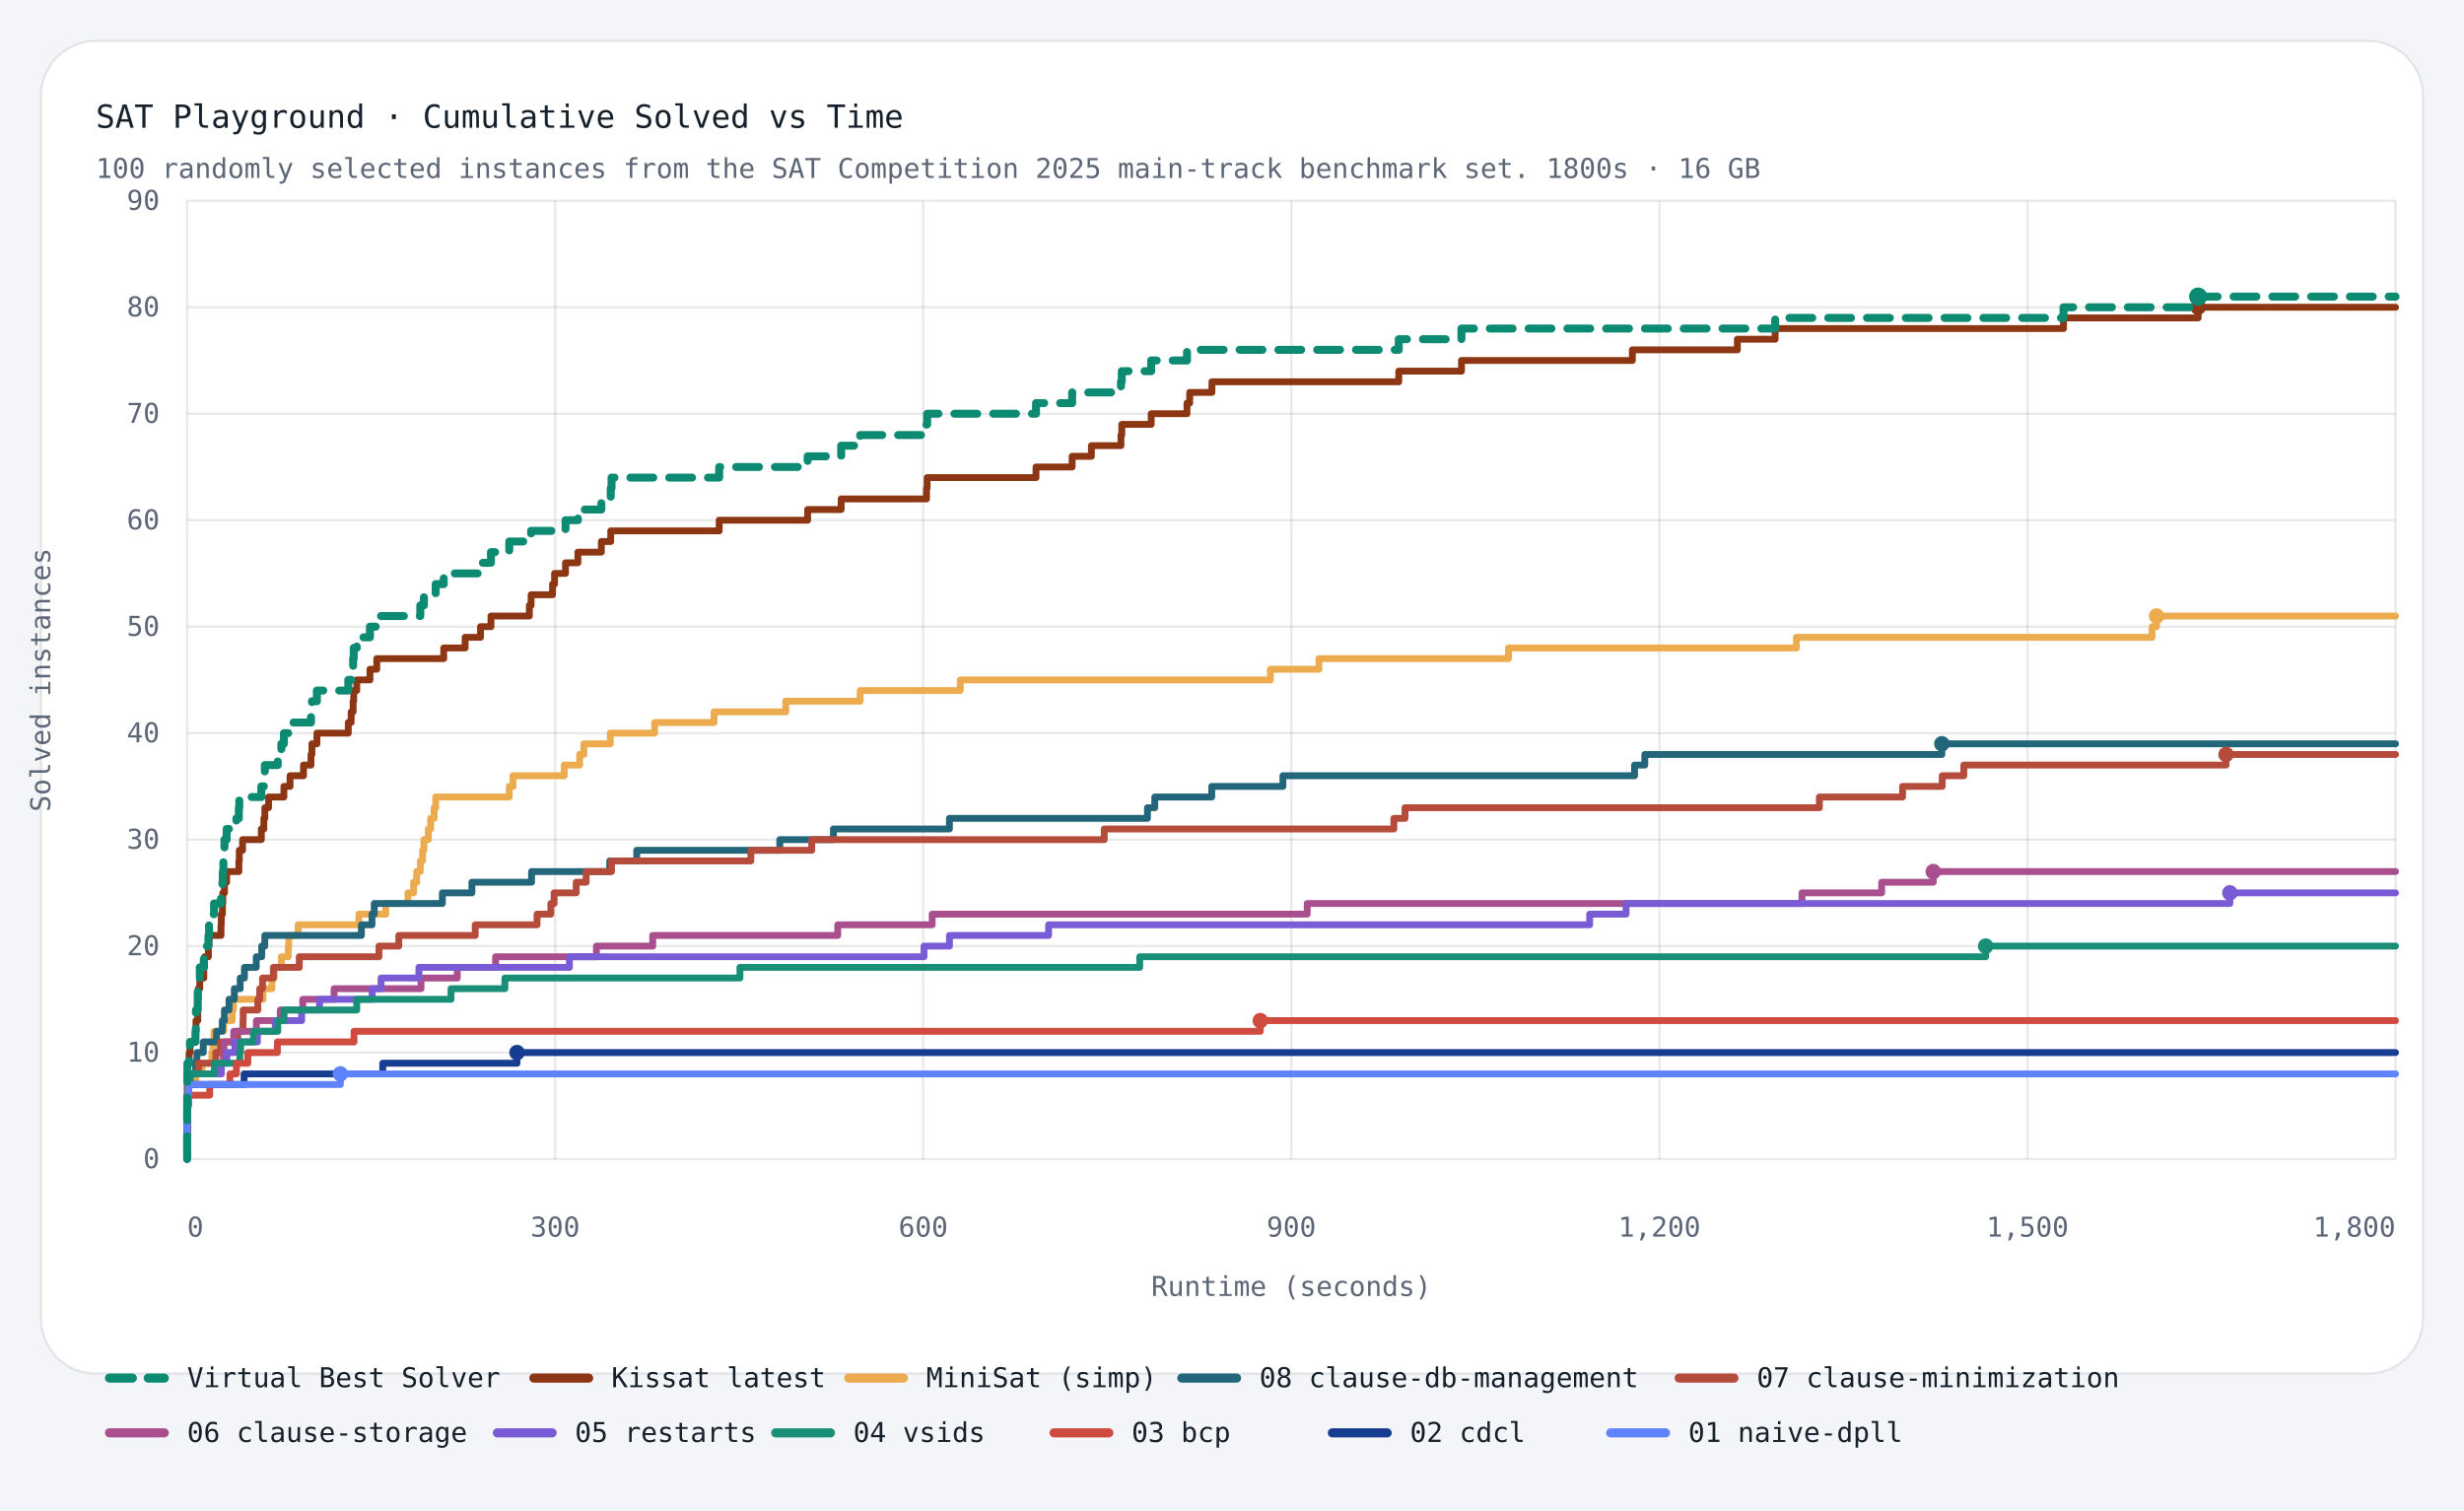
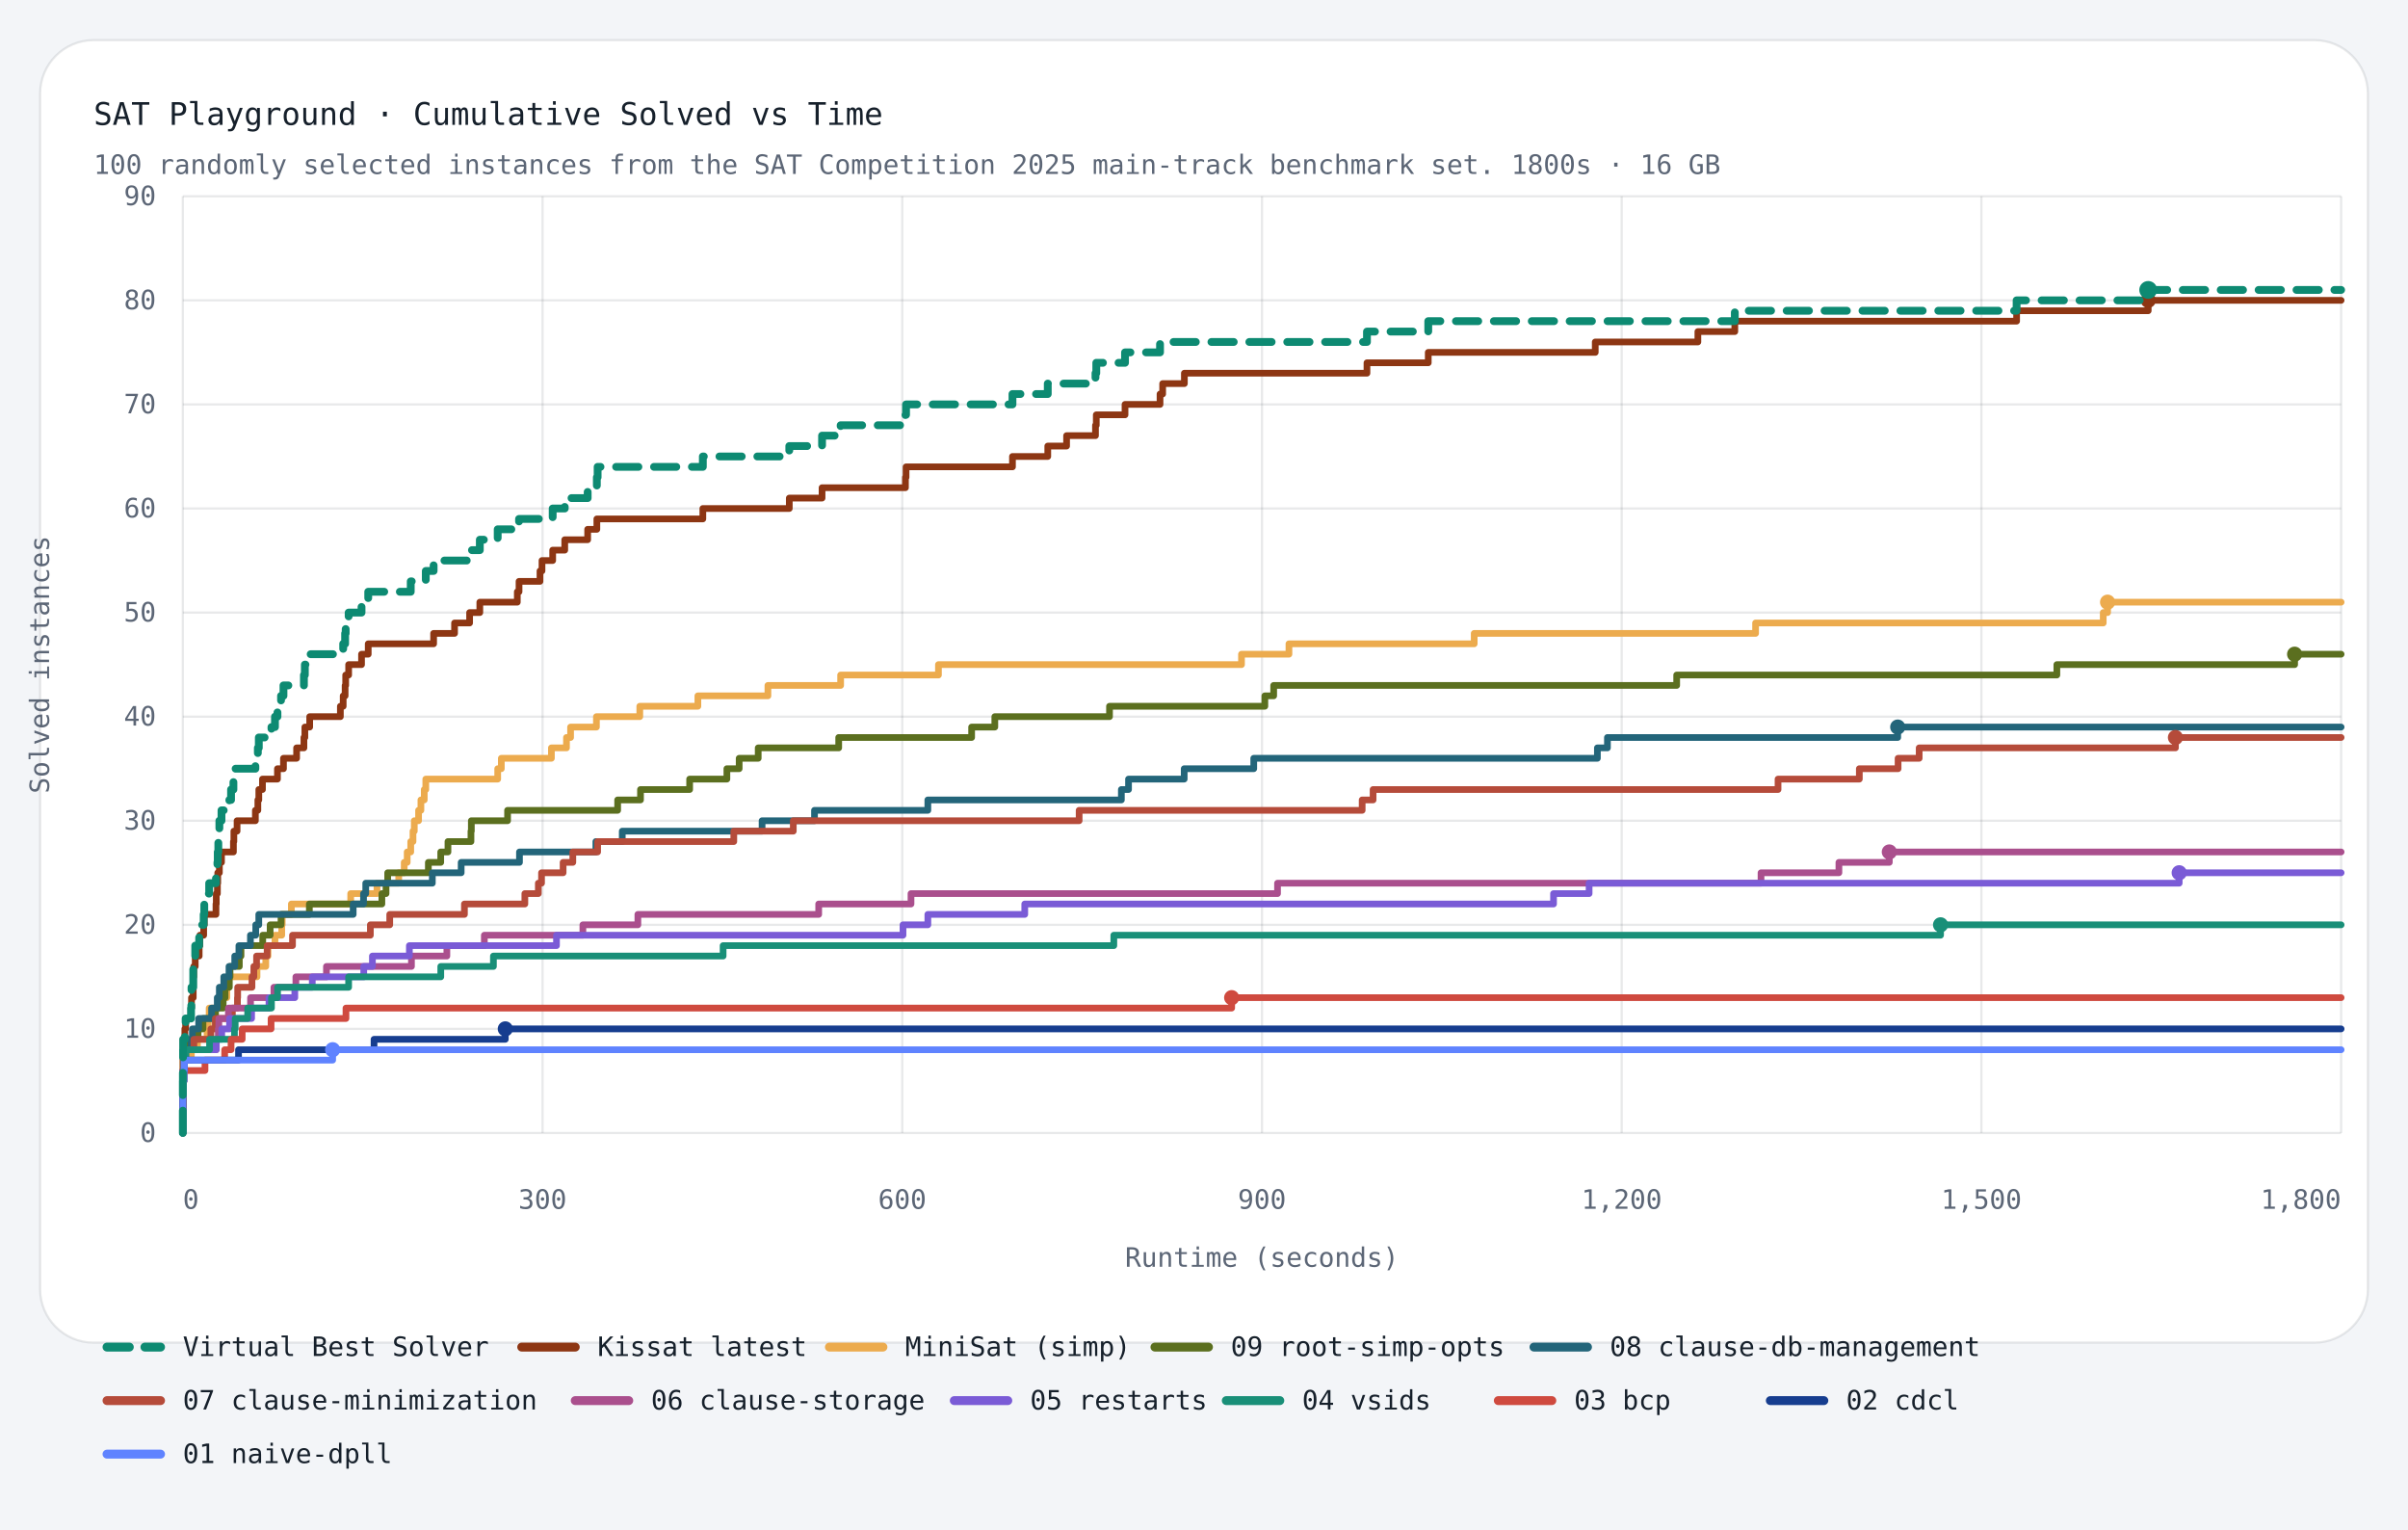
- <svg xmlns="http://www.w3.org/2000/svg" width="1080" height="662" viewBox="0 0 1080 662" fill="none">
+ <svg xmlns="http://www.w3.org/2000/svg" width="1080" height="686" viewBox="0 0 1080 686" fill="none">
  <rect width="100%" height="100%" fill="#f3f5f8" />
  <rect x="18" y="18" width="1044" height="584" rx="24" fill="#ffffff" stroke="rgba(22,32,43,0.10)" />
  <text x="42" y="56" fill="#16202b" font-family="IBM Plex Mono, monospace" font-size="14">SAT Playground · Cumulative Solved vs Time</text>
  <text x="42" y="78" fill="#5c6676" font-family="IBM Plex Mono, monospace" font-size="12">100 randomly selected instances from the SAT Competition 2025 main-track benchmark set. 1800s · 16 GB</text>
  <line x1="82.00" y1="88" x2="82.00" y2="508" stroke="rgba(22,32,43,0.10)" stroke-width="1" />
  <text x="82.00" y="542" fill="#5c6676" font-family="IBM Plex Mono, monospace" font-size="12" text-anchor="start">0</text>
  <line x1="243.33" y1="88" x2="243.33" y2="508" stroke="rgba(22,32,43,0.10)" stroke-width="1" />
  <text x="243.33" y="542" fill="#5c6676" font-family="IBM Plex Mono, monospace" font-size="12" text-anchor="middle">300</text>
  <line x1="404.67" y1="88" x2="404.67" y2="508" stroke="rgba(22,32,43,0.10)" stroke-width="1" />
  <text x="404.67" y="542" fill="#5c6676" font-family="IBM Plex Mono, monospace" font-size="12" text-anchor="middle">600</text>
  <line x1="566.00" y1="88" x2="566.00" y2="508" stroke="rgba(22,32,43,0.10)" stroke-width="1" />
  <text x="566.00" y="542" fill="#5c6676" font-family="IBM Plex Mono, monospace" font-size="12" text-anchor="middle">900</text>
  <line x1="727.33" y1="88" x2="727.33" y2="508" stroke="rgba(22,32,43,0.10)" stroke-width="1" />
  <text x="727.33" y="542" fill="#5c6676" font-family="IBM Plex Mono, monospace" font-size="12" text-anchor="middle">1,200</text>
  <line x1="888.67" y1="88" x2="888.67" y2="508" stroke="rgba(22,32,43,0.10)" stroke-width="1" />
  <text x="888.67" y="542" fill="#5c6676" font-family="IBM Plex Mono, monospace" font-size="12" text-anchor="middle">1,500</text>
  <line x1="1050.00" y1="88" x2="1050.00" y2="508" stroke="rgba(22,32,43,0.10)" stroke-width="1" />
  <text x="1050.00" y="542" fill="#5c6676" font-family="IBM Plex Mono, monospace" font-size="12" text-anchor="end">1,800</text>
  <line x1="82" y1="508.00" x2="1050" y2="508.00" stroke="rgba(22,32,43,0.10)" stroke-width="1" />
  <text x="70" y="512.00" fill="#5c6676" font-family="IBM Plex Mono, monospace" font-size="12" text-anchor="end">0</text>
  <line x1="82" y1="461.33" x2="1050" y2="461.33" stroke="rgba(22,32,43,0.10)" stroke-width="1" />
  <text x="70" y="465.33" fill="#5c6676" font-family="IBM Plex Mono, monospace" font-size="12" text-anchor="end">10</text>
  <line x1="82" y1="414.67" x2="1050" y2="414.67" stroke="rgba(22,32,43,0.10)" stroke-width="1" />
  <text x="70" y="418.67" fill="#5c6676" font-family="IBM Plex Mono, monospace" font-size="12" text-anchor="end">20</text>
  <line x1="82" y1="368.00" x2="1050" y2="368.00" stroke="rgba(22,32,43,0.10)" stroke-width="1" />
  <text x="70" y="372.00" fill="#5c6676" font-family="IBM Plex Mono, monospace" font-size="12" text-anchor="end">30</text>
  <line x1="82" y1="321.33" x2="1050" y2="321.33" stroke="rgba(22,32,43,0.10)" stroke-width="1" />
  <text x="70" y="325.33" fill="#5c6676" font-family="IBM Plex Mono, monospace" font-size="12" text-anchor="end">40</text>
  <line x1="82" y1="274.67" x2="1050" y2="274.67" stroke="rgba(22,32,43,0.10)" stroke-width="1" />
  <text x="70" y="278.67" fill="#5c6676" font-family="IBM Plex Mono, monospace" font-size="12" text-anchor="end">50</text>
  <line x1="82" y1="228.00" x2="1050" y2="228.00" stroke="rgba(22,32,43,0.10)" stroke-width="1" />
  <text x="70" y="232.00" fill="#5c6676" font-family="IBM Plex Mono, monospace" font-size="12" text-anchor="end">60</text>
  <line x1="82" y1="181.33" x2="1050" y2="181.33" stroke="rgba(22,32,43,0.10)" stroke-width="1" />
  <text x="70" y="185.33" fill="#5c6676" font-family="IBM Plex Mono, monospace" font-size="12" text-anchor="end">70</text>
  <line x1="82" y1="134.67" x2="1050" y2="134.67" stroke="rgba(22,32,43,0.10)" stroke-width="1" />
  <text x="70" y="138.67" fill="#5c6676" font-family="IBM Plex Mono, monospace" font-size="12" text-anchor="end">80</text>
  <line x1="82" y1="88.00" x2="1050" y2="88.00" stroke="rgba(22,32,43,0.10)" stroke-width="1" />
  <text x="70" y="92.00" fill="#5c6676" font-family="IBM Plex Mono, monospace" font-size="12" text-anchor="end">90</text>
  <text x="566.00" y="568" fill="#5c6676" font-family="IBM Plex Mono, monospace" font-size="12" text-anchor="middle">Runtime (seconds)</text>
  <text x="22" y="298.00" fill="#5c6676" font-family="IBM Plex Mono, monospace" font-size="12" text-anchor="middle" transform="rotate(-90 22 298.00)">Solved instances</text>
  <path d="M 82.00 508.00 L 82.00 508.00 L 82.00 503.33 L 82.00 503.33 L 82.00 498.67 L 82.00 498.67 L 82.00 494.00 L 82.00 494.00 L 82.00 489.33 L 82.00 489.33 L 82.00 484.67 L 82.03 484.67 L 82.03 480.00 L 82.06 480.00 L 82.06 475.33 L 82.10 475.33 L 82.10 470.67 L 82.15 470.67 L 82.15 466.00 L 82.91 466.00 L 82.91 461.33 L 83.27 461.33 L 83.27 456.67 L 85.68 456.67 L 85.68 452.00 L 85.89 452.00 L 85.89 447.33 L 86.67 447.33 L 86.67 442.67 L 86.67 442.67 L 86.67 438.00 L 86.90 438.00 L 86.90 433.33 L 87.56 433.33 L 87.56 428.67 L 89.33 428.67 L 89.33 424.00 L 89.65 424.00 L 89.65 419.33 L 91.35 419.33 L 91.35 414.67 L 91.62 414.67 L 91.62 410.00 L 96.86 410.00 L 96.86 405.33 L 97.00 405.33 L 97.00 400.67 L 97.51 400.67 L 97.51 396.00 L 97.66 396.00 L 97.66 391.33 L 98.39 391.33 L 98.39 386.67 L 99.34 386.67 L 99.34 382.00 L 104.69 382.00 L 104.69 377.33 L 104.89 377.33 L 104.89 372.67 L 106.33 372.67 L 106.33 368.00 L 114.54 368.00 L 114.54 363.33 L 115.65 363.33 L 115.65 358.67 L 116.08 358.67 L 116.08 354.00 L 117.72 354.00 L 117.72 349.33 L 124.44 349.33 L 124.44 344.67 L 127.14 344.67 L 127.14 340.00 L 133.03 340.00 L 133.03 335.33 L 136.31 335.33 L 136.31 330.67 L 136.73 330.67 L 136.73 326.00 L 138.90 326.00 L 138.90 321.33 L 152.66 321.33 L 152.66 316.67 L 153.92 316.67 L 153.92 312.00 L 154.79 312.00 L 154.79 307.33 L 155.04 307.33 L 155.04 302.67 L 156.37 302.67 L 156.37 298.00 L 162.15 298.00 L 162.15 293.33 L 165.15 293.33 L 165.15 288.67 L 194.48 288.67 L 194.48 284.00 L 203.87 284.00 L 203.87 279.33 L 210.62 279.33 L 210.62 274.67 L 215.20 274.67 L 215.20 270.00 L 232.02 270.00 L 232.02 265.33 L 232.79 265.33 L 232.79 260.67 L 242.19 260.67 L 242.19 256.00 L 243.09 256.00 L 243.09 251.33 L 247.88 251.33 L 247.88 246.67 L 253.29 246.67 L 253.29 242.00 L 263.57 242.00 L 263.57 237.33 L 267.69 237.33 L 267.69 232.67 L 315.23 232.67 L 315.23 228.00 L 354.00 228.00 L 354.00 223.33 L 368.70 223.33 L 368.70 218.67 L 406.10 218.67 L 406.10 214.00 L 406.37 214.00 L 406.37 209.33 L 454.10 209.33 L 454.10 204.67 L 469.93 204.67 L 469.93 200.00 L 478.37 200.00 L 478.37 195.33 L 491.33 195.33 L 491.33 190.67 L 491.69 190.67 L 491.69 186.00 L 504.58 186.00 L 504.58 181.33 L 520.28 181.33 L 520.28 176.67 L 521.46 176.67 L 521.46 172.00 L 531.20 172.00 L 531.20 167.33 L 613.09 167.33 L 613.09 162.67 L 640.58 162.67 L 640.58 158.00 L 715.48 158.00 L 715.48 153.33 L 761.51 153.33 L 761.51 148.67 L 778.07 148.67 L 778.07 144.00 L 904.46 144.00 L 904.46 139.33 L 963.48 139.33 L 963.48 134.67 L 1050.00 134.67" stroke="#8d3613" stroke-width="3" stroke-linejoin="round" stroke-linecap="round" />
  <circle cx="963.48" cy="134.67" r="3.4" fill="#8d3613" />
  <path d="M 82.00 508.00 L 82.00 508.00 L 82.00 503.33 L 82.00 503.33 L 82.00 498.67 L 82.00 498.67 L 82.00 494.00 L 82.00 494.00 L 82.00 489.33 L 82.04 489.33 L 82.04 484.67 L 82.09 484.67 L 82.09 480.00 L 82.19 480.00 L 82.19 475.33 L 85.81 475.33 L 85.81 470.67 L 88.55 470.67 L 88.55 466.00 L 92.88 466.00 L 92.88 461.33 L 93.41 461.33 L 93.41 456.67 L 93.81 456.67 L 93.81 452.00 L 98.04 452.00 L 98.04 447.33 L 101.76 447.33 L 101.76 442.67 L 102.28 442.67 L 102.28 438.00 L 115.27 438.00 L 115.27 433.33 L 119.20 433.33 L 119.20 428.67 L 120.18 428.67 L 120.18 424.00 L 123.33 424.00 L 123.33 419.33 L 126.36 419.33 L 126.36 414.67 L 126.57 414.67 L 126.57 410.00 L 130.68 410.00 L 130.68 405.33 L 157.29 405.33 L 157.29 400.67 L 169.08 400.67 L 169.08 396.00 L 178.83 396.00 L 178.83 391.33 L 181.29 391.33 L 181.29 386.67 L 182.63 386.67 L 182.63 382.00 L 184.22 382.00 L 184.22 377.33 L 185.23 377.33 L 185.23 372.67 L 185.81 372.67 L 185.81 368.00 L 187.73 368.00 L 187.73 363.33 L 188.78 363.33 L 188.78 358.67 L 190.28 358.67 L 190.28 354.00 L 190.97 354.00 L 190.97 349.33 L 223.22 349.33 L 223.22 344.67 L 224.85 344.67 L 224.85 340.00 L 247.31 340.00 L 247.31 335.33 L 254.07 335.33 L 254.07 330.67 L 255.91 330.67 L 255.91 326.00 L 267.50 326.00 L 267.50 321.33 L 286.95 321.33 L 286.95 316.67 L 313.00 316.67 L 313.00 312.00 L 344.41 312.00 L 344.41 307.33 L 377.03 307.33 L 377.03 302.67 L 420.90 302.67 L 420.90 298.00 L 556.82 298.00 L 556.82 293.33 L 578.10 293.33 L 578.10 288.67 L 661.19 288.67 L 661.19 284.00 L 787.39 284.00 L 787.39 279.33 L 943.31 279.33 L 943.31 274.67 L 945.26 274.67 L 945.26 270.00 L 1050.00 270.00" stroke="#ecab4e" stroke-width="3" stroke-linejoin="round" stroke-linecap="round" />
  <circle cx="945.26" cy="270.00" r="3.4" fill="#ecab4e" />
+   <path d="M 82.00 508.00 L 82.00 508.00 L 82.00 503.33 L 82.00 503.33 L 82.00 498.67 L 82.01 498.67 L 82.01 494.00 L 82.01 494.00 L 82.01 489.33 L 82.01 489.33 L 82.01 484.67 L 82.03 484.67 L 82.03 480.00 L 82.25 480.00 L 82.25 475.33 L 82.63 475.33 L 82.63 470.67 L 85.14 470.67 L 85.14 466.00 L 88.84 466.00 L 88.84 461.33 L 91.03 461.33 L 91.03 456.67 L 96.69 456.67 L 96.69 452.00 L 100.10 452.00 L 100.10 447.33 L 100.93 447.33 L 100.93 442.67 L 102.86 442.67 L 102.86 438.00 L 103.17 438.00 L 103.17 433.33 L 107.34 433.33 L 107.34 428.67 L 108.08 428.67 L 108.08 424.00 L 117.83 424.00 L 117.83 419.33 L 121.16 419.33 L 121.16 414.67 L 126.05 414.67 L 126.05 410.00 L 138.75 410.00 L 138.75 405.33 L 171.27 405.33 L 171.27 400.67 L 173.14 400.67 L 173.14 396.00 L 173.88 396.00 L 173.88 391.33 L 192.12 391.33 L 192.12 386.67 L 197.67 386.67 L 197.67 382.00 L 200.91 382.00 L 200.91 377.33 L 211.23 377.33 L 211.23 372.67 L 211.40 372.67 L 211.40 368.00 L 227.65 368.00 L 227.65 363.33 L 277.02 363.33 L 277.02 358.67 L 287.27 358.67 L 287.27 354.00 L 309.31 354.00 L 309.31 349.33 L 326.01 349.33 L 326.01 344.67 L 331.52 344.67 L 331.52 340.00 L 340.06 340.00 L 340.06 335.33 L 376.16 335.33 L 376.16 330.67 L 435.78 330.67 L 435.78 326.00 L 446.18 326.00 L 446.18 321.33 L 497.62 321.33 L 497.62 316.67 L 567.29 316.67 L 567.29 312.00 L 571.25 312.00 L 571.25 307.33 L 752.00 307.33 L 752.00 302.67 L 922.51 302.67 L 922.51 298.00 L 1029.15 298.00 L 1029.15 293.33 L 1050.00 293.33" stroke="#5b6f1f" stroke-width="3" stroke-linejoin="round" stroke-linecap="round" />
+   <circle cx="1029.15" cy="293.33" r="3.4" fill="#5b6f1f" />
  <path d="M 82.00 508.00 L 82.00 508.00 L 82.00 503.33 L 82.01 503.33 L 82.01 498.67 L 82.01 498.67 L 82.01 494.00 L 82.01 494.00 L 82.01 489.33 L 82.01 489.33 L 82.01 484.67 L 82.16 484.67 L 82.16 480.00 L 82.28 480.00 L 82.28 475.33 L 82.60 475.33 L 82.60 470.67 L 85.76 470.67 L 85.76 466.00 L 86.28 466.00 L 86.28 461.33 L 89.09 461.33 L 89.09 456.67 L 94.89 456.67 L 94.89 452.00 L 97.45 452.00 L 97.45 447.33 L 98.37 447.33 L 98.37 442.67 L 100.37 442.67 L 100.37 438.00 L 102.71 438.00 L 102.71 433.33 L 105.28 433.33 L 105.28 428.67 L 107.15 428.67 L 107.15 424.00 L 112.32 424.00 L 112.32 419.33 L 114.70 419.33 L 114.70 414.67 L 116.07 414.67 L 116.07 410.00 L 158.40 410.00 L 158.40 405.33 L 163.04 405.33 L 163.04 400.67 L 164.04 400.67 L 164.04 396.00 L 193.90 396.00 L 193.90 391.33 L 206.84 391.33 L 206.84 386.67 L 232.99 386.67 L 232.99 382.00 L 267.25 382.00 L 267.25 377.33 L 279.09 377.33 L 279.09 372.67 L 341.80 372.67 L 341.80 368.00 L 365.31 368.00 L 365.31 363.33 L 416.14 363.33 L 416.14 358.67 L 502.94 358.67 L 502.94 354.00 L 506.15 354.00 L 506.15 349.33 L 531.12 349.33 L 531.12 344.67 L 562.31 344.67 L 562.31 340.00 L 716.44 340.00 L 716.44 335.33 L 720.94 335.33 L 720.94 330.67 L 851.14 330.67 L 851.14 326.00 L 1050.00 326.00" stroke="#23657a" stroke-width="3" stroke-linejoin="round" stroke-linecap="round" />
  <circle cx="851.14" cy="326.00" r="3.4" fill="#23657a" />
  <path d="M 82.00 508.00 L 82.00 508.00 L 82.00 503.33 L 82.01 503.33 L 82.01 498.67 L 82.01 498.67 L 82.01 494.00 L 82.01 494.00 L 82.01 489.33 L 82.01 489.33 L 82.01 484.67 L 82.03 484.67 L 82.03 480.00 L 82.32 480.00 L 82.32 475.33 L 82.59 475.33 L 82.59 470.67 L 86.95 470.67 L 86.95 466.00 L 94.58 466.00 L 94.58 461.33 L 96.57 461.33 L 96.57 456.67 L 104.22 456.67 L 104.22 452.00 L 106.50 452.00 L 106.50 447.33 L 106.60 447.33 L 106.60 442.67 L 113.01 442.67 L 113.01 438.00 L 113.84 438.00 L 113.84 433.33 L 115.07 433.33 L 115.07 428.67 L 119.81 428.67 L 119.81 424.00 L 131.19 424.00 L 131.19 419.33 L 166.11 419.33 L 166.11 414.67 L 174.80 414.67 L 174.80 410.00 L 208.30 410.00 L 208.30 405.33 L 235.40 405.33 L 235.40 400.67 L 241.45 400.67 L 241.45 396.00 L 242.88 396.00 L 242.88 391.33 L 252.56 391.33 L 252.56 386.67 L 256.91 386.67 L 256.91 382.00 L 268.04 382.00 L 268.04 377.33 L 329.11 377.33 L 329.11 372.67 L 355.79 372.67 L 355.79 368.00 L 484.00 368.00 L 484.00 363.33 L 610.94 363.33 L 610.94 358.67 L 615.84 358.67 L 615.84 354.00 L 797.46 354.00 L 797.46 349.33 L 833.92 349.33 L 833.92 344.67 L 851.30 344.67 L 851.30 340.00 L 860.76 340.00 L 860.76 335.33 L 975.70 335.33 L 975.70 330.67 L 1050.00 330.67" stroke="#b54b3a" stroke-width="3" stroke-linejoin="round" stroke-linecap="round" />
  <circle cx="975.70" cy="330.67" r="3.4" fill="#b54b3a" />
  <path d="M 82.00 508.00 L 82.00 508.00 L 82.00 503.33 L 82.01 503.33 L 82.01 498.67 L 82.01 498.67 L 82.01 494.00 L 82.01 494.00 L 82.01 489.33 L 82.01 489.33 L 82.01 484.67 L 82.09 484.67 L 82.09 480.00 L 82.62 480.00 L 82.62 475.33 L 83.24 475.33 L 83.24 470.67 L 97.02 470.67 L 97.02 466.00 L 97.92 466.00 L 97.92 461.33 L 98.15 461.33 L 98.15 456.67 L 102.44 456.67 L 102.44 452.00 L 112.37 452.00 L 112.37 447.33 L 122.85 447.33 L 122.85 442.67 L 132.70 442.67 L 132.70 438.00 L 146.42 438.00 L 146.42 433.33 L 184.54 433.33 L 184.54 428.67 L 200.42 428.67 L 200.42 424.00 L 217.23 424.00 L 217.23 419.33 L 261.42 419.33 L 261.42 414.67 L 286.09 414.67 L 286.09 410.00 L 367.19 410.00 L 367.19 405.33 L 408.59 405.33 L 408.59 400.67 L 572.98 400.67 L 572.98 396.00 L 789.83 396.00 L 789.83 391.33 L 824.76 391.33 L 824.76 386.67 L 847.37 386.67 L 847.37 382.00 L 1050.00 382.00" stroke="#aa4f8d" stroke-width="3" stroke-linejoin="round" stroke-linecap="round" />
  <circle cx="847.37" cy="382.00" r="3.4" fill="#aa4f8d" />
  <path d="M 82.00 508.00 L 82.00 508.00 L 82.00 503.33 L 82.01 503.33 L 82.01 498.67 L 82.01 498.67 L 82.01 494.00 L 82.01 494.00 L 82.01 489.33 L 82.02 489.33 L 82.02 484.67 L 82.10 484.67 L 82.10 480.00 L 82.60 480.00 L 82.60 475.33 L 83.05 475.33 L 83.05 470.67 L 96.96 470.67 L 96.96 466.00 L 99.45 466.00 L 99.45 461.33 L 102.95 461.33 L 102.95 456.67 L 112.84 456.67 L 112.84 452.00 L 120.64 452.00 L 120.64 447.33 L 132.22 447.33 L 132.22 442.67 L 140.06 442.67 L 140.06 438.00 L 163.14 438.00 L 163.14 433.33 L 167.03 433.33 L 167.03 428.67 L 183.61 428.67 L 183.61 424.00 L 249.59 424.00 L 249.59 419.33 L 405.00 419.33 L 405.00 414.67 L 416.15 414.67 L 416.15 410.00 L 459.61 410.00 L 459.61 405.33 L 696.77 405.33 L 696.77 400.67 L 712.72 400.67 L 712.72 396.00 L 977.38 396.00 L 977.38 391.33 L 1050.00 391.33" stroke="#7a5bd6" stroke-width="3" stroke-linejoin="round" stroke-linecap="round" />
  <circle cx="977.38" cy="391.33" r="3.4" fill="#7a5bd6" />
  <path d="M 82.00 508.00 L 82.00 508.00 L 82.00 503.33 L 82.01 503.33 L 82.01 498.67 L 82.01 498.67 L 82.01 494.00 L 82.01 494.00 L 82.01 489.33 L 82.01 489.33 L 82.01 484.67 L 82.45 484.67 L 82.45 480.00 L 82.59 480.00 L 82.59 475.33 L 83.40 475.33 L 83.40 470.67 L 93.99 470.67 L 93.99 466.00 L 105.15 466.00 L 105.15 461.33 L 105.48 461.33 L 105.48 456.67 L 111.08 456.67 L 111.08 452.00 L 121.75 452.00 L 121.75 447.33 L 124.48 447.33 L 124.48 442.67 L 156.36 442.67 L 156.36 438.00 L 197.69 438.00 L 197.69 433.33 L 221.30 433.33 L 221.30 428.67 L 324.32 428.67 L 324.32 424.00 L 499.55 424.00 L 499.55 419.33 L 870.35 419.33 L 870.35 414.67 L 1050.00 414.67" stroke="#198f78" stroke-width="3" stroke-linejoin="round" stroke-linecap="round" />
  <circle cx="870.35" cy="414.67" r="3.4" fill="#198f78" />
  <path d="M 82.00 508.00 L 82.00 508.00 L 82.00 503.33 L 82.00 503.33 L 82.00 498.67 L 82.00 498.67 L 82.00 494.00 L 82.00 494.00 L 82.00 489.33 L 82.01 489.33 L 82.01 484.67 L 82.56 484.67 L 82.56 480.00 L 91.94 480.00 L 91.94 475.33 L 100.77 475.33 L 100.77 470.67 L 103.63 470.67 L 103.63 466.00 L 108.62 466.00 L 108.62 461.33 L 121.58 461.33 L 121.58 456.67 L 155.17 456.67 L 155.17 452.00 L 552.41 452.00 L 552.41 447.33 L 1050.00 447.33" stroke="#cf4a3f" stroke-width="3" stroke-linejoin="round" stroke-linecap="round" />
  <circle cx="552.41" cy="447.33" r="3.4" fill="#cf4a3f" />
  <path d="M 82.00 508.00 L 82.00 508.00 L 82.00 503.33 L 82.00 503.33 L 82.00 498.67 L 82.00 498.67 L 82.00 494.00 L 82.01 494.00 L 82.01 489.33 L 82.01 489.33 L 82.01 484.67 L 82.45 484.67 L 82.45 480.00 L 82.69 480.00 L 82.69 475.33 L 106.98 475.33 L 106.98 470.67 L 167.76 470.67 L 167.76 466.00 L 226.63 466.00 L 226.63 461.33 L 1050.00 461.33" stroke="#163d8f" stroke-width="3" stroke-linejoin="round" stroke-linecap="round" />
  <circle cx="226.63" cy="461.33" r="3.4" fill="#163d8f" />
  <path d="M 82.00 508.00 L 82.00 508.00 L 82.00 503.33 L 82.01 503.33 L 82.01 498.67 L 82.01 498.67 L 82.01 494.00 L 82.01 494.00 L 82.01 489.33 L 82.01 489.33 L 82.01 484.67 L 82.53 484.67 L 82.53 480.00 L 82.68 480.00 L 82.68 475.33 L 149.20 475.33 L 149.20 470.67 L 1050.00 470.67" stroke="#5f83ff" stroke-width="3" stroke-linejoin="round" stroke-linecap="round" />
  <circle cx="149.20" cy="470.67" r="3.4" fill="#5f83ff" />
-   <path d="M 82.00 508.00 L 82.00 508.00 L 82.00 503.33 L 82.00 503.33 L 82.00 498.67 L 82.00 498.67 L 82.00 494.00 L 82.00 494.00 L 82.00 489.33 L 82.00 489.33 L 82.00 484.67 L 82.03 484.67 L 82.03 480.00 L 82.04 480.00 L 82.04 475.33 L 82.10 475.33 L 82.10 470.67 L 82.15 470.67 L 82.15 466.00 L 82.91 466.00 L 82.91 461.33 L 83.27 461.33 L 83.27 456.67 L 85.68 456.67 L 85.68 452.00 L 85.81 452.00 L 85.81 447.33 L 85.89 447.33 L 85.89 442.67 L 86.67 442.67 L 86.67 438.00 L 86.67 438.00 L 86.67 433.33 L 86.90 433.33 L 86.90 428.67 L 87.56 428.67 L 87.56 424.00 L 89.33 424.00 L 89.33 419.33 L 89.65 419.33 L 89.65 414.67 L 91.35 414.67 L 91.35 410.00 L 91.62 410.00 L 91.62 405.33 L 93.41 405.33 L 93.41 400.67 L 93.81 400.67 L 93.81 396.00 L 96.86 396.00 L 96.86 391.33 L 97.51 391.33 L 97.51 386.67 L 97.66 386.67 L 97.66 382.00 L 97.92 382.00 L 97.92 377.33 L 98.37 377.33 L 98.37 372.67 L 98.39 372.67 L 98.39 368.00 L 99.34 368.00 L 99.34 363.33 L 103.63 363.33 L 103.63 358.67 L 104.69 358.67 L 104.69 354.00 L 104.89 354.00 L 104.89 349.33 L 114.54 349.33 L 114.54 344.67 L 115.65 344.67 L 115.65 340.00 L 116.08 340.00 L 116.08 335.33 L 121.75 335.33 L 121.75 330.67 L 123.33 330.67 L 123.33 326.00 L 124.44 326.00 L 124.44 321.33 L 127.14 321.33 L 127.14 316.67 L 136.31 316.67 L 136.31 312.00 L 136.73 312.00 L 136.73 307.33 L 138.90 307.33 L 138.90 302.67 L 152.66 302.67 L 152.66 298.00 L 153.92 298.00 L 153.92 293.33 L 154.79 293.33 L 154.79 288.67 L 155.04 288.67 L 155.04 284.00 L 156.37 284.00 L 156.37 279.33 L 162.15 279.33 L 162.15 274.67 L 165.15 274.67 L 165.15 270.00 L 184.22 270.00 L 184.22 265.33 L 185.81 265.33 L 185.81 260.67 L 190.97 260.67 L 190.97 256.00 L 194.48 256.00 L 194.48 251.33 L 210.62 251.33 L 210.62 246.67 L 215.20 246.67 L 215.20 242.00 L 223.22 242.00 L 223.22 237.33 L 232.79 237.33 L 232.79 232.67 L 247.88 232.67 L 247.88 228.00 L 253.29 228.00 L 253.29 223.33 L 263.57 223.33 L 263.57 218.67 L 267.69 218.67 L 267.69 214.00 L 268.04 214.00 L 268.04 209.33 L 315.23 209.33 L 315.23 204.67 L 354.00 204.67 L 354.00 200.00 L 368.70 200.00 L 368.70 195.33 L 377.03 195.33 L 377.03 190.67 L 406.10 190.67 L 406.10 186.00 L 406.37 186.00 L 406.37 181.33 L 454.10 181.33 L 454.10 176.67 L 469.93 176.67 L 469.93 172.00 L 491.33 172.00 L 491.33 167.33 L 491.69 167.33 L 491.69 162.67 L 504.58 162.67 L 504.58 158.00 L 520.28 158.00 L 520.28 153.33 L 613.09 153.33 L 613.09 148.67 L 640.58 148.67 L 640.58 144.00 L 778.07 144.00 L 778.07 139.33 L 904.46 139.33 L 904.46 134.67 L 963.48 134.67 L 963.48 130.00 L 1050.00 130.00" stroke="#0d8a72" stroke-width="3.5" stroke-linejoin="round" stroke-linecap="round" stroke-dasharray="10 7" />
+   <path d="M 82.00 508.00 L 82.00 508.00 L 82.00 503.33 L 82.00 503.33 L 82.00 498.67 L 82.00 498.67 L 82.00 494.00 L 82.00 494.00 L 82.00 489.33 L 82.00 489.33 L 82.00 484.67 L 82.03 484.67 L 82.03 480.00 L 82.04 480.00 L 82.04 475.33 L 82.10 475.33 L 82.10 470.67 L 82.15 470.67 L 82.15 466.00 L 82.91 466.00 L 82.91 461.33 L 83.27 461.33 L 83.27 456.67 L 85.68 456.67 L 85.68 452.00 L 85.81 452.00 L 85.81 447.33 L 85.89 447.33 L 85.89 442.67 L 86.67 442.67 L 86.67 438.00 L 86.67 438.00 L 86.67 433.33 L 86.90 433.33 L 86.90 428.67 L 87.56 428.67 L 87.56 424.00 L 89.33 424.00 L 89.33 419.33 L 89.65 419.33 L 89.65 414.67 L 91.35 414.67 L 91.35 410.00 L 91.62 410.00 L 91.62 405.33 L 93.41 405.33 L 93.41 400.67 L 93.81 400.67 L 93.81 396.00 L 96.86 396.00 L 96.86 391.33 L 97.51 391.33 L 97.51 386.67 L 97.66 386.67 L 97.66 382.00 L 97.92 382.00 L 97.92 377.33 L 98.37 377.33 L 98.37 372.67 L 98.39 372.67 L 98.39 368.00 L 99.34 368.00 L 99.34 363.33 L 102.86 363.33 L 102.86 358.67 L 103.63 358.67 L 103.63 354.00 L 104.69 354.00 L 104.69 349.33 L 104.89 349.33 L 104.89 344.67 L 114.54 344.67 L 114.54 340.00 L 115.65 340.00 L 115.65 335.33 L 116.08 335.33 L 116.08 330.67 L 121.75 330.67 L 121.75 326.00 L 123.33 326.00 L 123.33 321.33 L 124.44 321.33 L 124.44 316.67 L 126.05 316.67 L 126.05 312.00 L 127.14 312.00 L 127.14 307.33 L 136.31 307.33 L 136.31 302.67 L 136.73 302.67 L 136.73 298.00 L 138.90 298.00 L 138.90 293.33 L 153.92 293.33 L 153.92 288.67 L 154.79 288.67 L 154.79 284.00 L 155.04 284.00 L 155.04 279.33 L 156.37 279.33 L 156.37 274.67 L 162.15 274.67 L 162.15 270.00 L 165.15 270.00 L 165.15 265.33 L 184.22 265.33 L 184.22 260.67 L 190.97 260.67 L 190.97 256.00 L 194.48 256.00 L 194.48 251.33 L 210.62 251.33 L 210.62 246.67 L 215.20 246.67 L 215.20 242.00 L 223.22 242.00 L 223.22 237.33 L 232.79 237.33 L 232.79 232.67 L 247.88 232.67 L 247.88 228.00 L 253.29 228.00 L 253.29 223.33 L 263.57 223.33 L 263.57 218.67 L 267.69 218.67 L 267.69 214.00 L 268.04 214.00 L 268.04 209.33 L 315.23 209.33 L 315.23 204.67 L 354.00 204.67 L 354.00 200.00 L 368.70 200.00 L 368.70 195.33 L 377.03 195.33 L 377.03 190.67 L 406.10 190.67 L 406.10 186.00 L 406.37 186.00 L 406.37 181.33 L 454.10 181.33 L 454.10 176.67 L 469.93 176.67 L 469.93 172.00 L 491.33 172.00 L 491.33 167.33 L 491.69 167.33 L 491.69 162.67 L 504.58 162.67 L 504.58 158.00 L 520.28 158.00 L 520.28 153.33 L 613.09 153.33 L 613.09 148.67 L 640.58 148.67 L 640.58 144.00 L 778.07 144.00 L 778.07 139.33 L 904.46 139.33 L 904.46 134.67 L 963.48 134.67 L 963.48 130.00 L 1050.00 130.00" stroke="#0d8a72" stroke-width="3.5" stroke-linejoin="round" stroke-linecap="round" stroke-dasharray="10 7" />
  <circle cx="963.48" cy="130.00" r="4" fill="#0d8a72" />
  <line x1="48" y1="604" x2="72" y2="604" stroke="#0d8a72" stroke-width="4" stroke-linecap="round" stroke-dasharray="10 7" />
  <text x="82" y="608" fill="#16202b" font-family="IBM Plex Mono, monospace" font-size="12">Virtual Best Solver</text>
  <line x1="234" y1="604" x2="258" y2="604" stroke="#8d3613" stroke-width="4" stroke-linecap="round" />
  <text x="268" y="608" fill="#16202b" font-family="IBM Plex Mono, monospace" font-size="12">Kissat latest</text>
  <line x1="372" y1="604" x2="396" y2="604" stroke="#ecab4e" stroke-width="4" stroke-linecap="round" />
  <text x="406" y="608" fill="#16202b" font-family="IBM Plex Mono, monospace" font-size="12">MiniSat (simp)</text>
-   <line x1="518" y1="604" x2="542" y2="604" stroke="#23657a" stroke-width="4" stroke-linecap="round" />
-   <text x="552" y="608" fill="#16202b" font-family="IBM Plex Mono, monospace" font-size="12">08 clause-db-management</text>
-   <line x1="736" y1="604" x2="760" y2="604" stroke="#b54b3a" stroke-width="4" stroke-linecap="round" />
-   <text x="770" y="608" fill="#16202b" font-family="IBM Plex Mono, monospace" font-size="12">07 clause-minimization</text>
-   <line x1="48" y1="628" x2="72" y2="628" stroke="#aa4f8d" stroke-width="4" stroke-linecap="round" />
-   <text x="82" y="632" fill="#16202b" font-family="IBM Plex Mono, monospace" font-size="12">06 clause-storage</text>
-   <line x1="218" y1="628" x2="242" y2="628" stroke="#7a5bd6" stroke-width="4" stroke-linecap="round" />
-   <text x="252" y="632" fill="#16202b" font-family="IBM Plex Mono, monospace" font-size="12">05 restarts</text>
-   <line x1="340" y1="628" x2="364" y2="628" stroke="#198f78" stroke-width="4" stroke-linecap="round" />
-   <text x="374" y="632" fill="#16202b" font-family="IBM Plex Mono, monospace" font-size="12">04 vsids</text>
-   <line x1="462" y1="628" x2="486" y2="628" stroke="#cf4a3f" stroke-width="4" stroke-linecap="round" />
-   <text x="496" y="632" fill="#16202b" font-family="IBM Plex Mono, monospace" font-size="12">03 bcp</text>
-   <line x1="584" y1="628" x2="608" y2="628" stroke="#163d8f" stroke-width="4" stroke-linecap="round" />
-   <text x="618" y="632" fill="#16202b" font-family="IBM Plex Mono, monospace" font-size="12">02 cdcl</text>
-   <line x1="706" y1="628" x2="730" y2="628" stroke="#5f83ff" stroke-width="4" stroke-linecap="round" />
-   <text x="740" y="632" fill="#16202b" font-family="IBM Plex Mono, monospace" font-size="12">01 naive-dpll</text>
+   <line x1="518" y1="604" x2="542" y2="604" stroke="#5b6f1f" stroke-width="4" stroke-linecap="round" />
+   <text x="552" y="608" fill="#16202b" font-family="IBM Plex Mono, monospace" font-size="12">09 root-simp-opts</text>
+   <line x1="688" y1="604" x2="712" y2="604" stroke="#23657a" stroke-width="4" stroke-linecap="round" />
+   <text x="722" y="608" fill="#16202b" font-family="IBM Plex Mono, monospace" font-size="12">08 clause-db-management</text>
+   <line x1="48" y1="628" x2="72" y2="628" stroke="#b54b3a" stroke-width="4" stroke-linecap="round" />
+   <text x="82" y="632" fill="#16202b" font-family="IBM Plex Mono, monospace" font-size="12">07 clause-minimization</text>
+   <line x1="258" y1="628" x2="282" y2="628" stroke="#aa4f8d" stroke-width="4" stroke-linecap="round" />
+   <text x="292" y="632" fill="#16202b" font-family="IBM Plex Mono, monospace" font-size="12">06 clause-storage</text>
+   <line x1="428" y1="628" x2="452" y2="628" stroke="#7a5bd6" stroke-width="4" stroke-linecap="round" />
+   <text x="462" y="632" fill="#16202b" font-family="IBM Plex Mono, monospace" font-size="12">05 restarts</text>
+   <line x1="550" y1="628" x2="574" y2="628" stroke="#198f78" stroke-width="4" stroke-linecap="round" />
+   <text x="584" y="632" fill="#16202b" font-family="IBM Plex Mono, monospace" font-size="12">04 vsids</text>
+   <line x1="672" y1="628" x2="696" y2="628" stroke="#cf4a3f" stroke-width="4" stroke-linecap="round" />
+   <text x="706" y="632" fill="#16202b" font-family="IBM Plex Mono, monospace" font-size="12">03 bcp</text>
+   <line x1="794" y1="628" x2="818" y2="628" stroke="#163d8f" stroke-width="4" stroke-linecap="round" />
+   <text x="828" y="632" fill="#16202b" font-family="IBM Plex Mono, monospace" font-size="12">02 cdcl</text>
+   <line x1="48" y1="652" x2="72" y2="652" stroke="#5f83ff" stroke-width="4" stroke-linecap="round" />
+   <text x="82" y="656" fill="#16202b" font-family="IBM Plex Mono, monospace" font-size="12">01 naive-dpll</text>
</svg>
